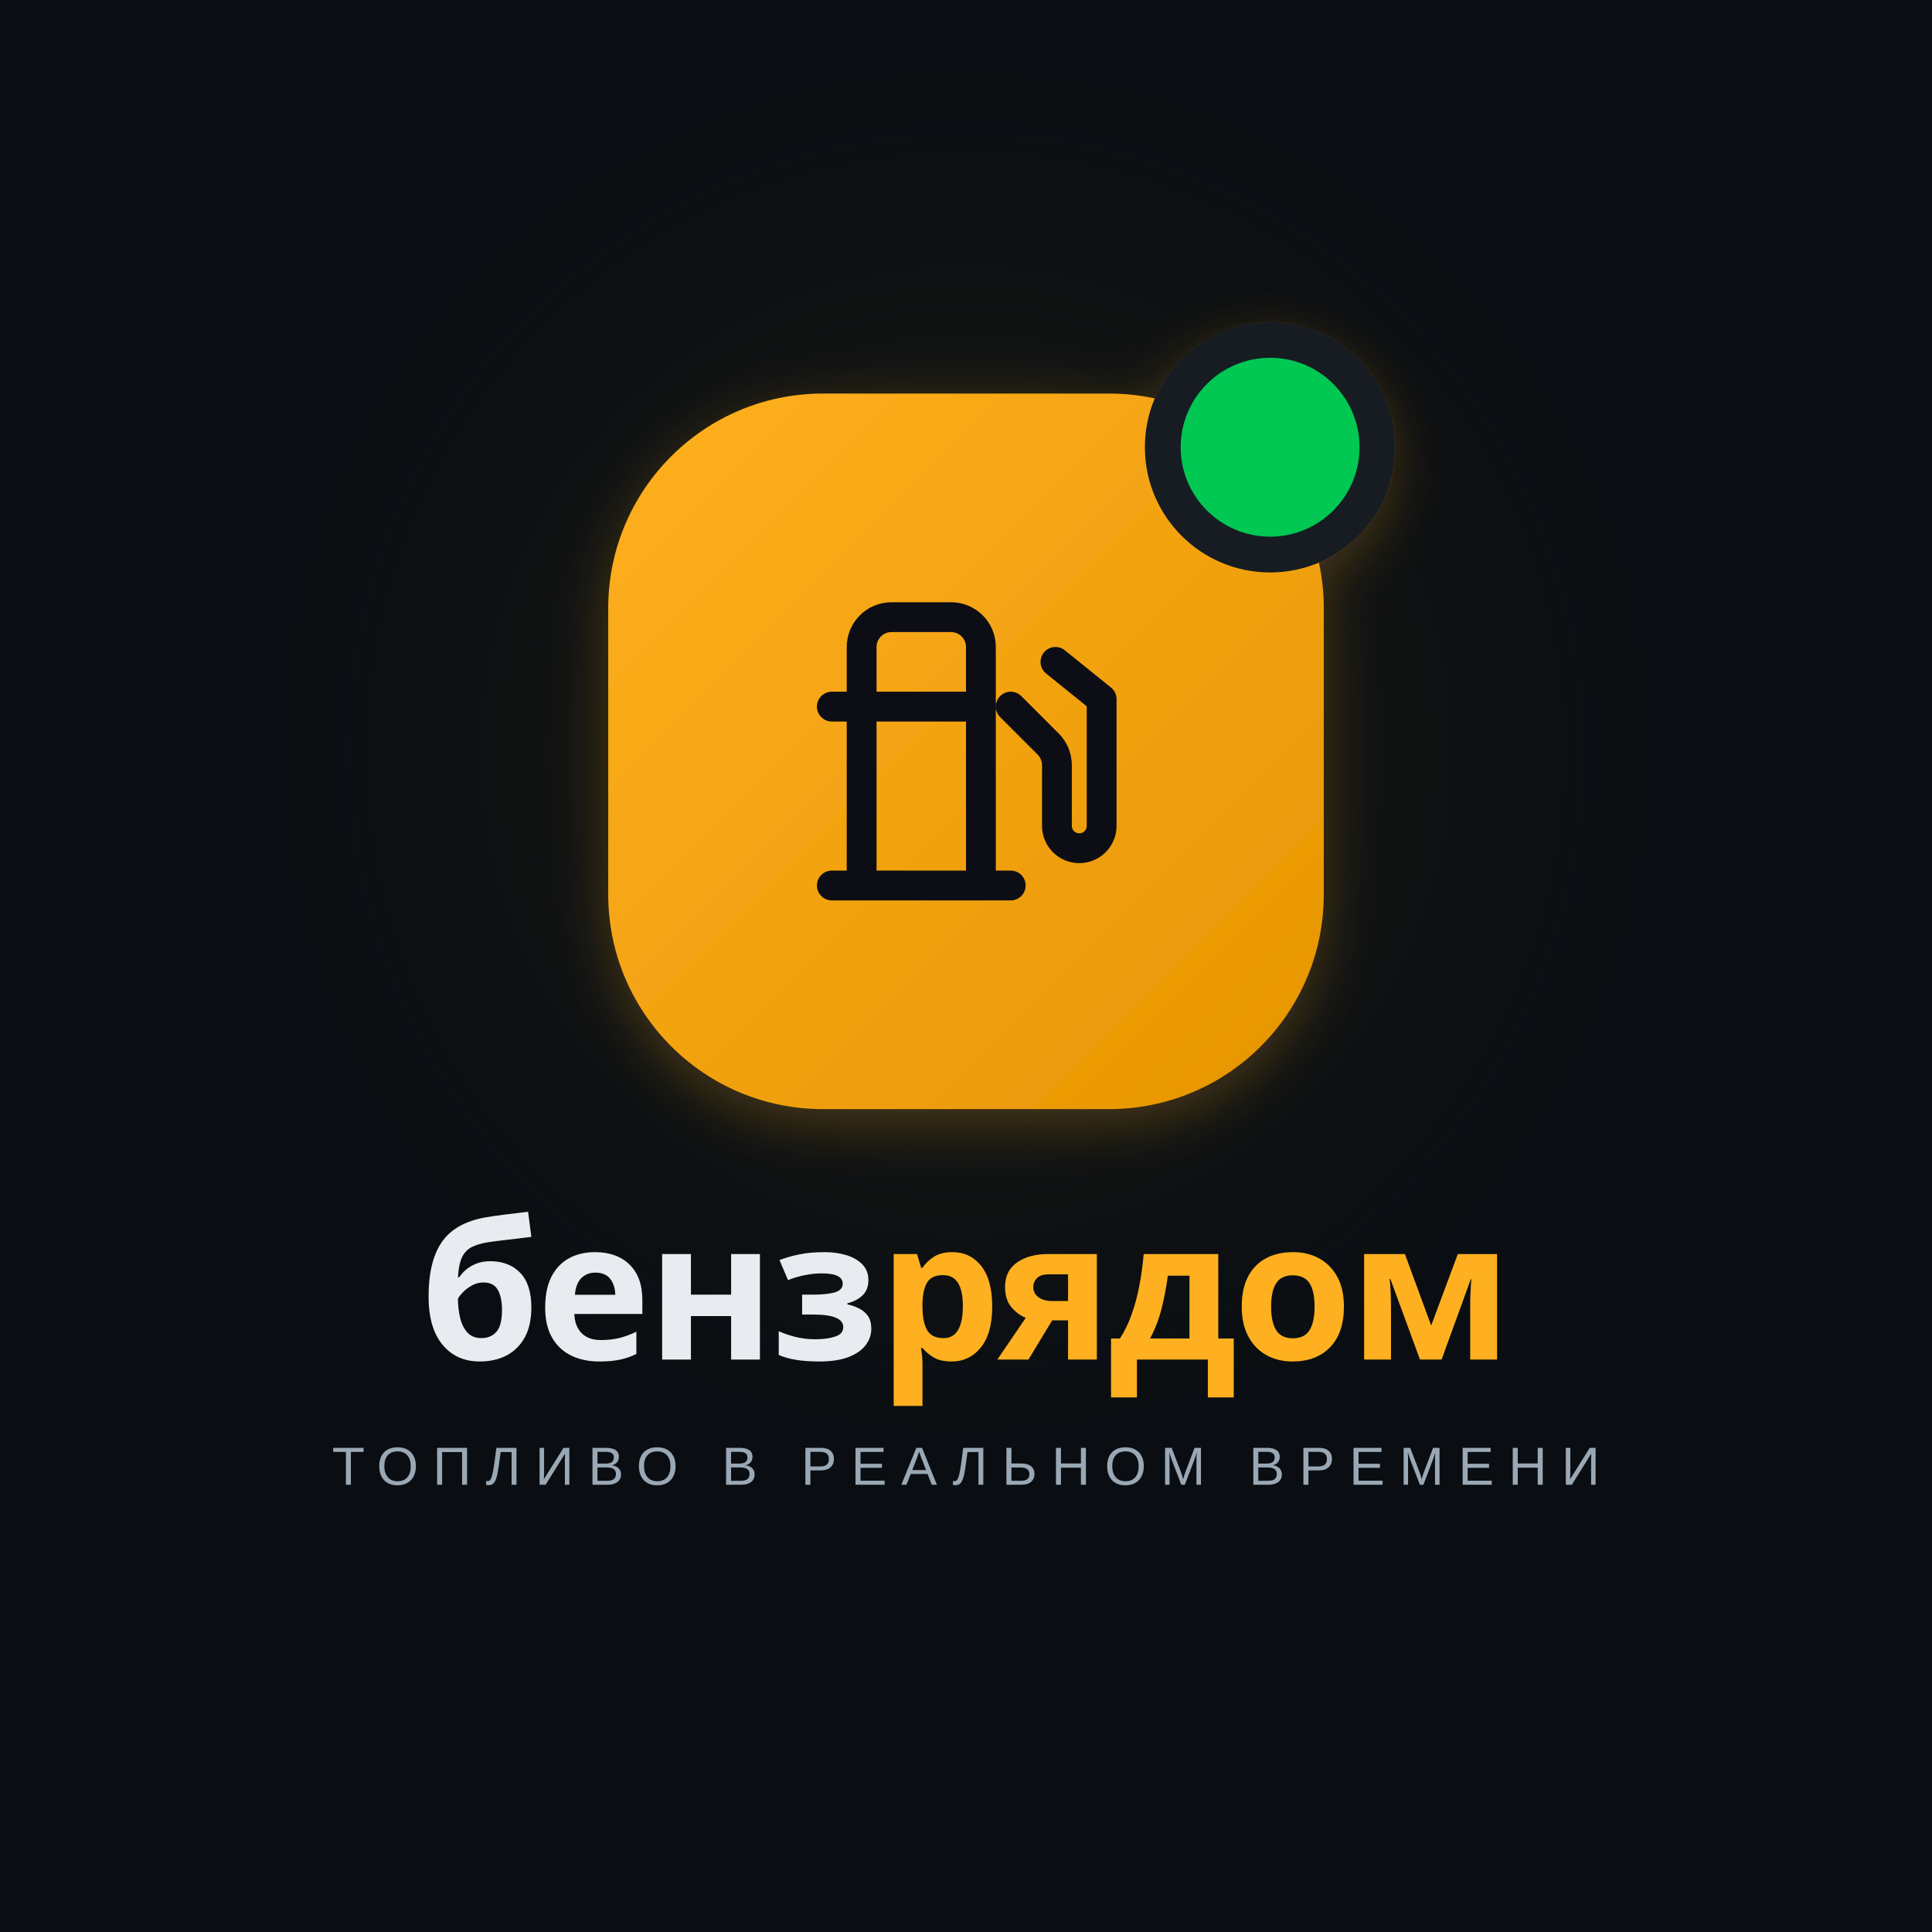
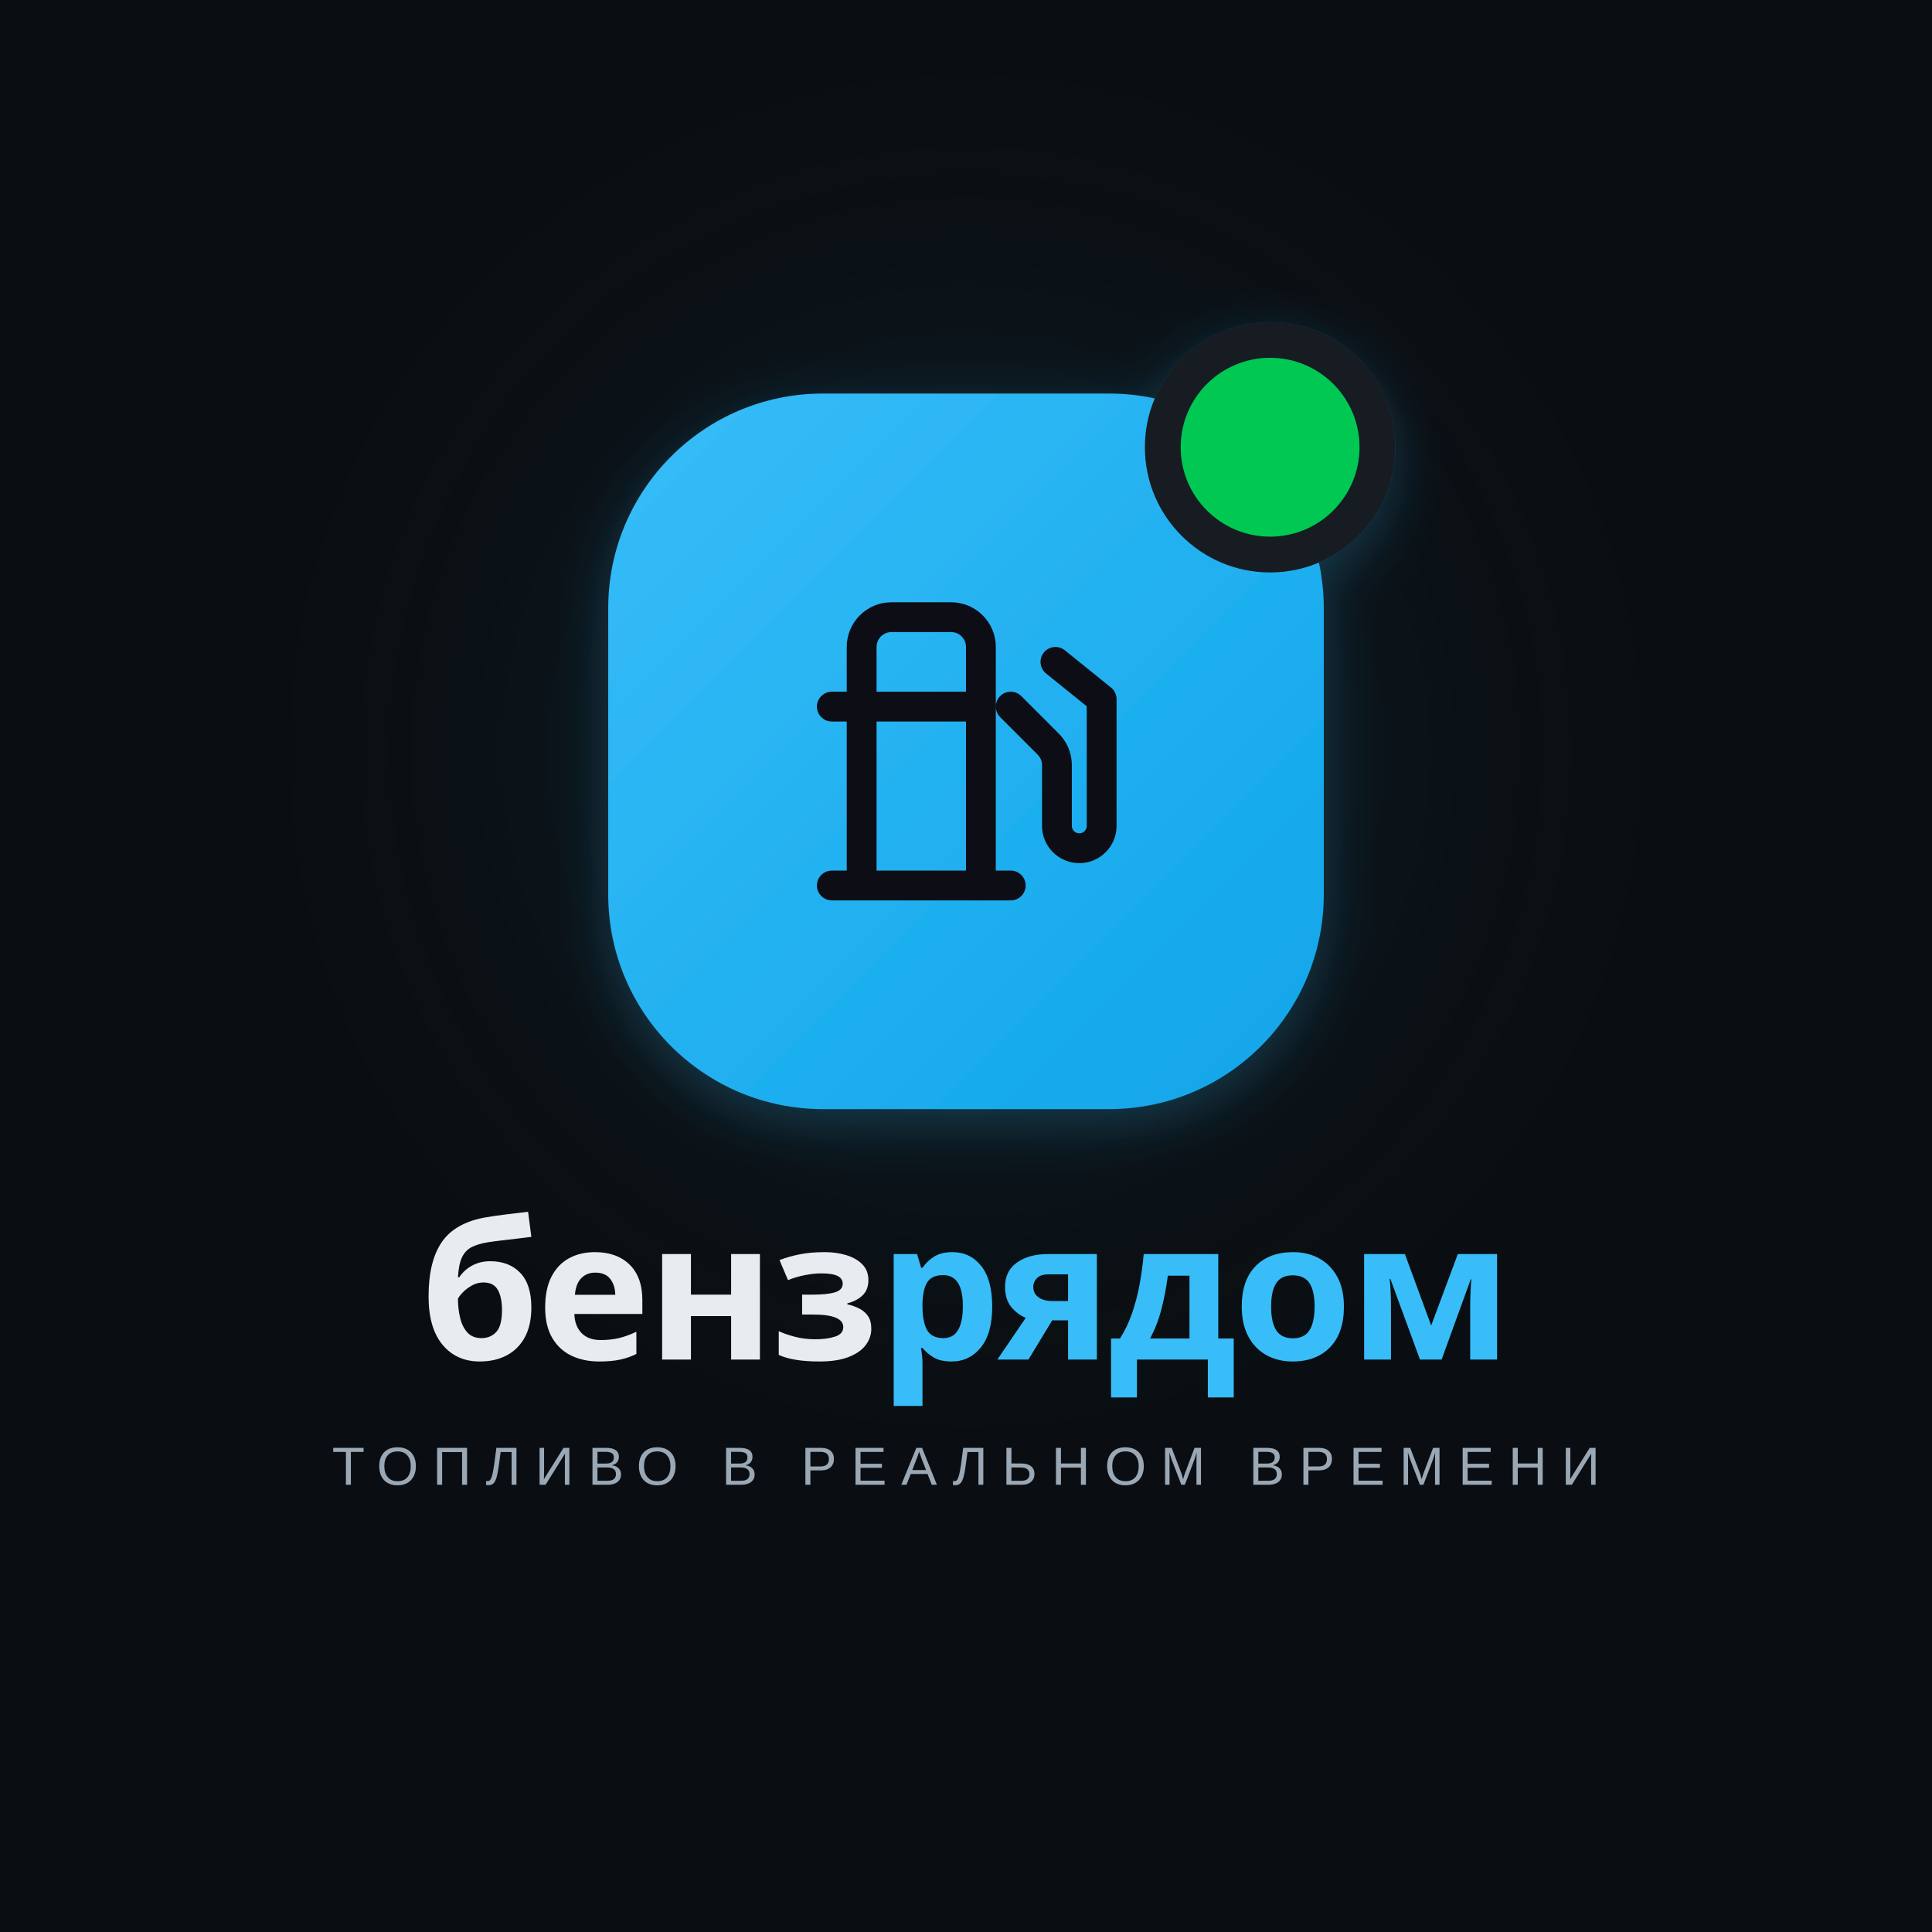
<svg xmlns="http://www.w3.org/2000/svg" viewBox="0 0 1080 1080" fill="none">
  <defs>
    <linearGradient id="fuel" x1="0%" y1="0%" x2="100%" y2="100%">
-       <stop stop-color="#FFB020" />
-       <stop offset="1" stop-color="#E69500" />
+       <stop stop-color="#38BDF8" />
+       <stop offset="1" stop-color="#0EA5E9" />
    </linearGradient>
    <radialGradient id="glow" cx="540" cy="420" r="420" gradientUnits="userSpaceOnUse">
-       <stop stop-color="#FFB020" stop-opacity="0.16" />
+       <stop stop-color="#38BDF8" stop-opacity="0.16" />
      <stop offset="1" stop-color="#0A0E12" stop-opacity="0" />
    </radialGradient>
    <filter id="shadow" x="-30%" y="-30%" width="160%" height="160%">
-       <feDropShadow dx="0" dy="8" stdDeviation="14" flood-color="#FFB020" flood-opacity="0.22" />
+       <feDropShadow dx="0" dy="8" stdDeviation="14" flood-color="#38BDF8" flood-opacity="0.22" />
    </filter>
  </defs>
  <rect width="1080" height="1080" fill="#0A0E12" />
  <circle cx="540" cy="420" r="420" fill="url(#glow)" />
  <g filter="url(#shadow)">
    <rect x="340" y="220" width="400" height="400" rx="120" fill="url(#fuel)" />
    <svg x="440" y="320" width="200" height="200" viewBox="0 0 24 24" fill="none" stroke="#0A0E12" stroke-width="2" stroke-linecap="round" stroke-linejoin="round" aria-hidden="true">
      <path d="M3 21h12" />
      <path d="M5 21V5a2 2 0 0 1 2-2h4a2 2 0 0 1 2 2v16" />
      <path d="M3 9h10" />
      <path d="M15 9l2.5 2.5a2 2 0 0 1 .6 1.4V17a1.5 1.5 0 0 0 3 0V8.5L18 6" />
    </svg>
    <circle cx="710" cy="250" r="70" fill="#141A21" />
    <circle cx="710" cy="250" r="50" fill="#00C853" />
  </g>
-   <text x="540" y="760" text-anchor="middle" font-family="Unbounded, Arial Black, sans-serif" font-weight="700" font-size="108" fill="#E8ECF0" letter-spacing="-2">бенз<tspan fill="#FFB020">рядом</tspan>
+   <text x="540" y="760" text-anchor="middle" font-family="Unbounded, Arial Black, sans-serif" font-weight="700" font-size="108" fill="#E8ECF0" letter-spacing="-2">бенз<tspan fill="#38BDF8">рядом</tspan>
  </text>
  <text x="540" y="830" text-anchor="middle" font-family="Golos Text, Arial, sans-serif" font-weight="500" font-size="30" fill="#9AA8B5" letter-spacing="8">ТОПЛИВО В РЕАЛЬНОМ ВРЕМЕНИ</text>
</svg>
